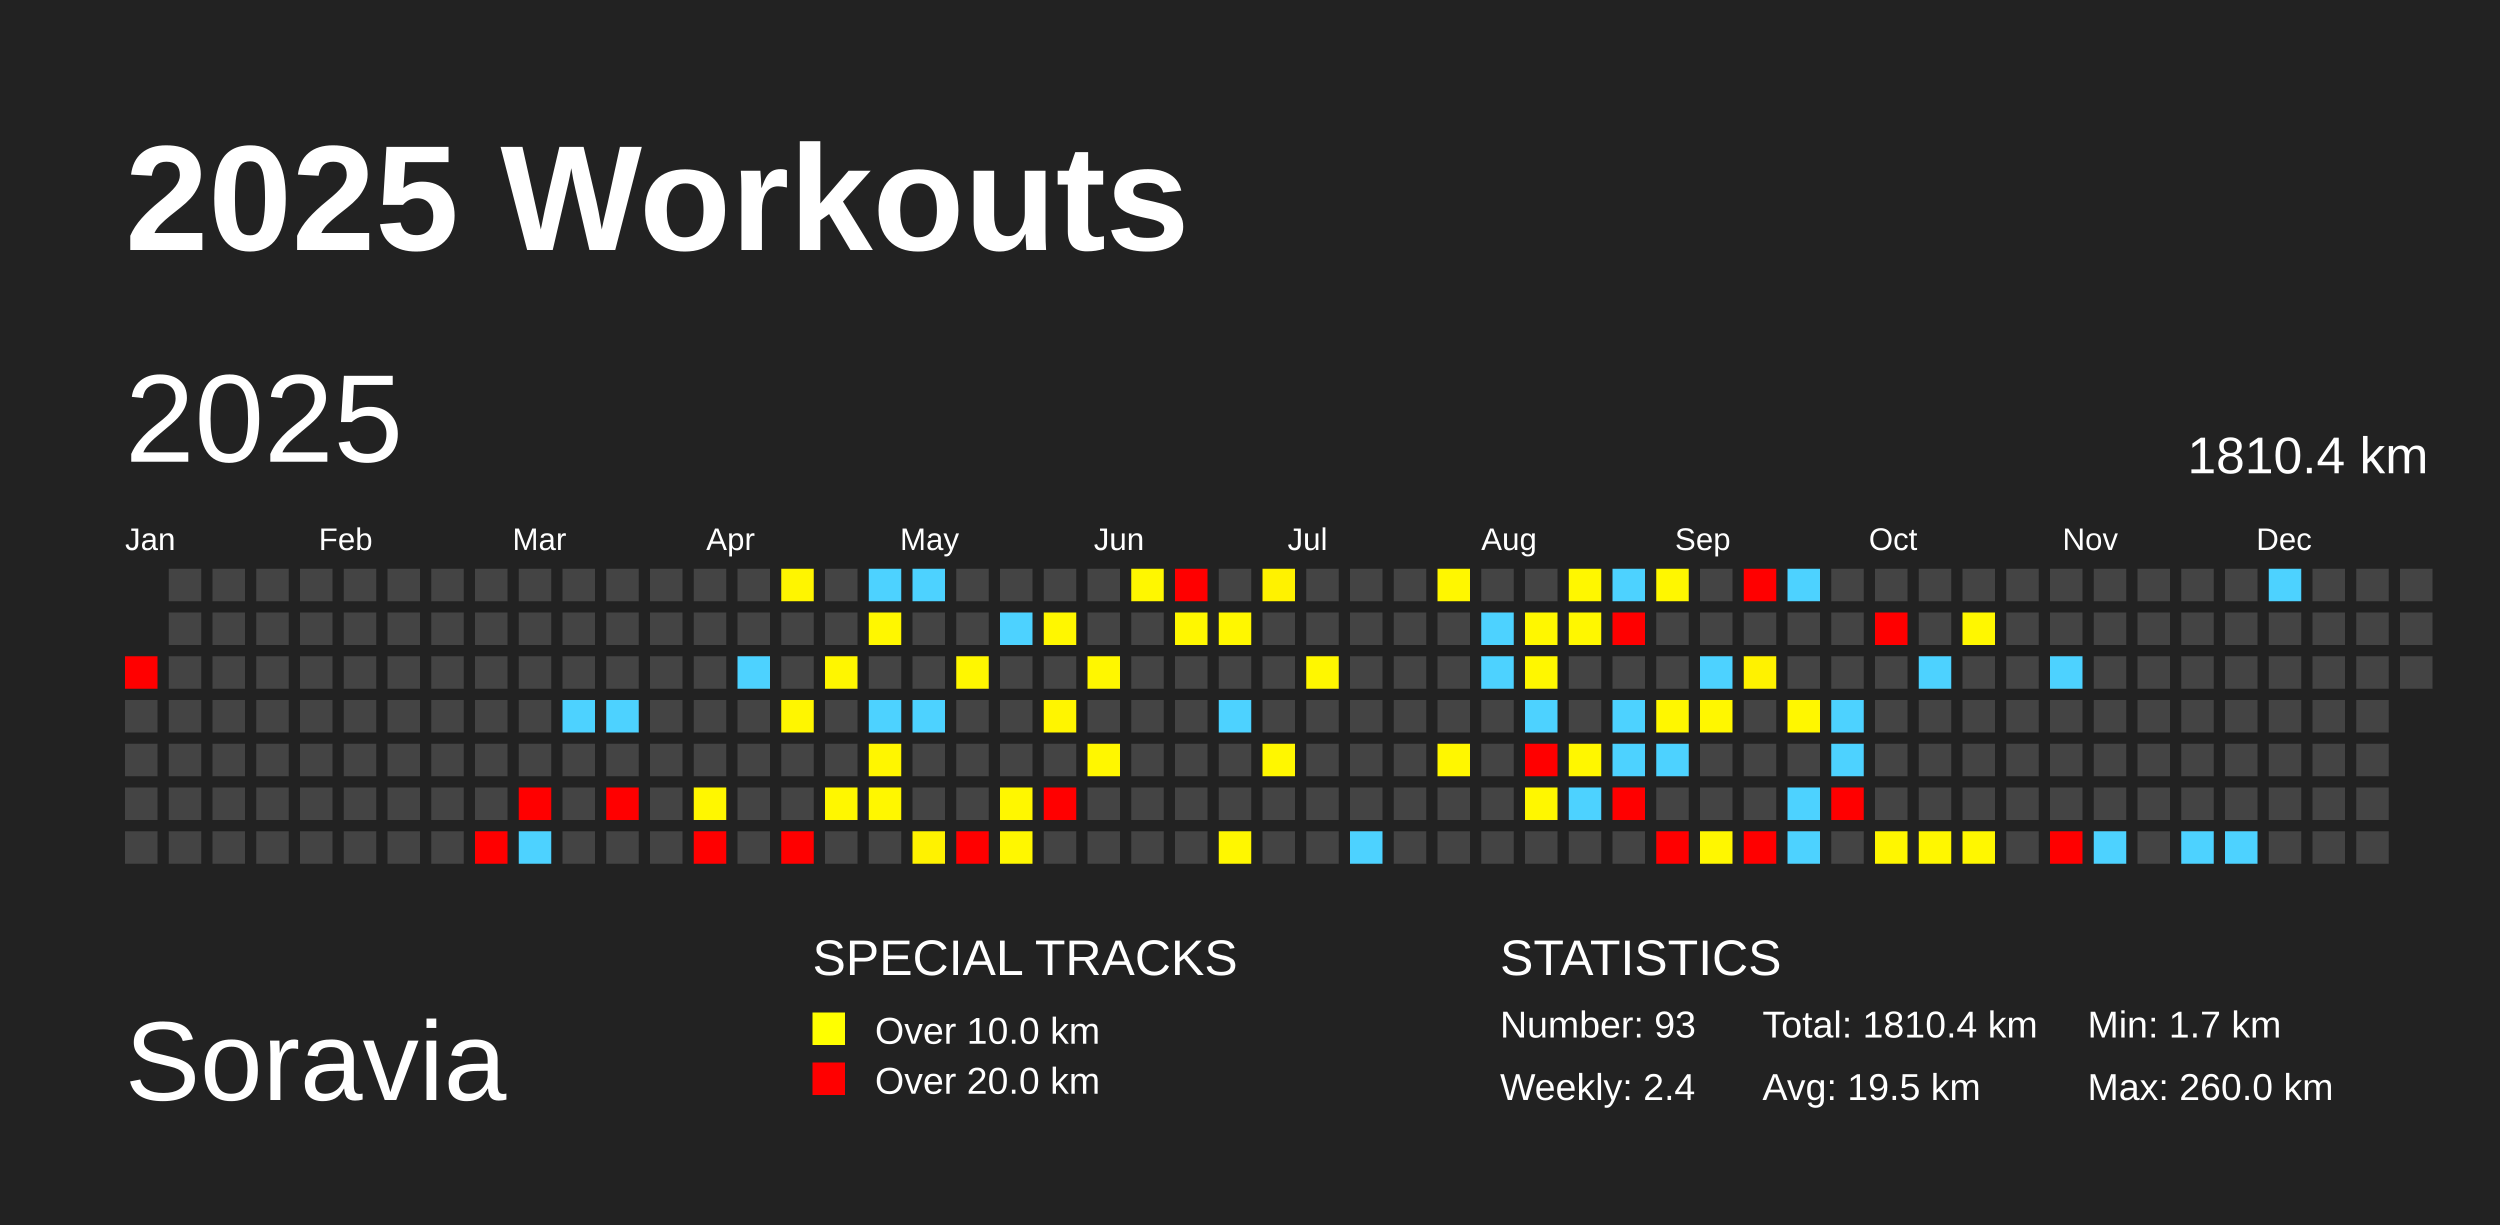
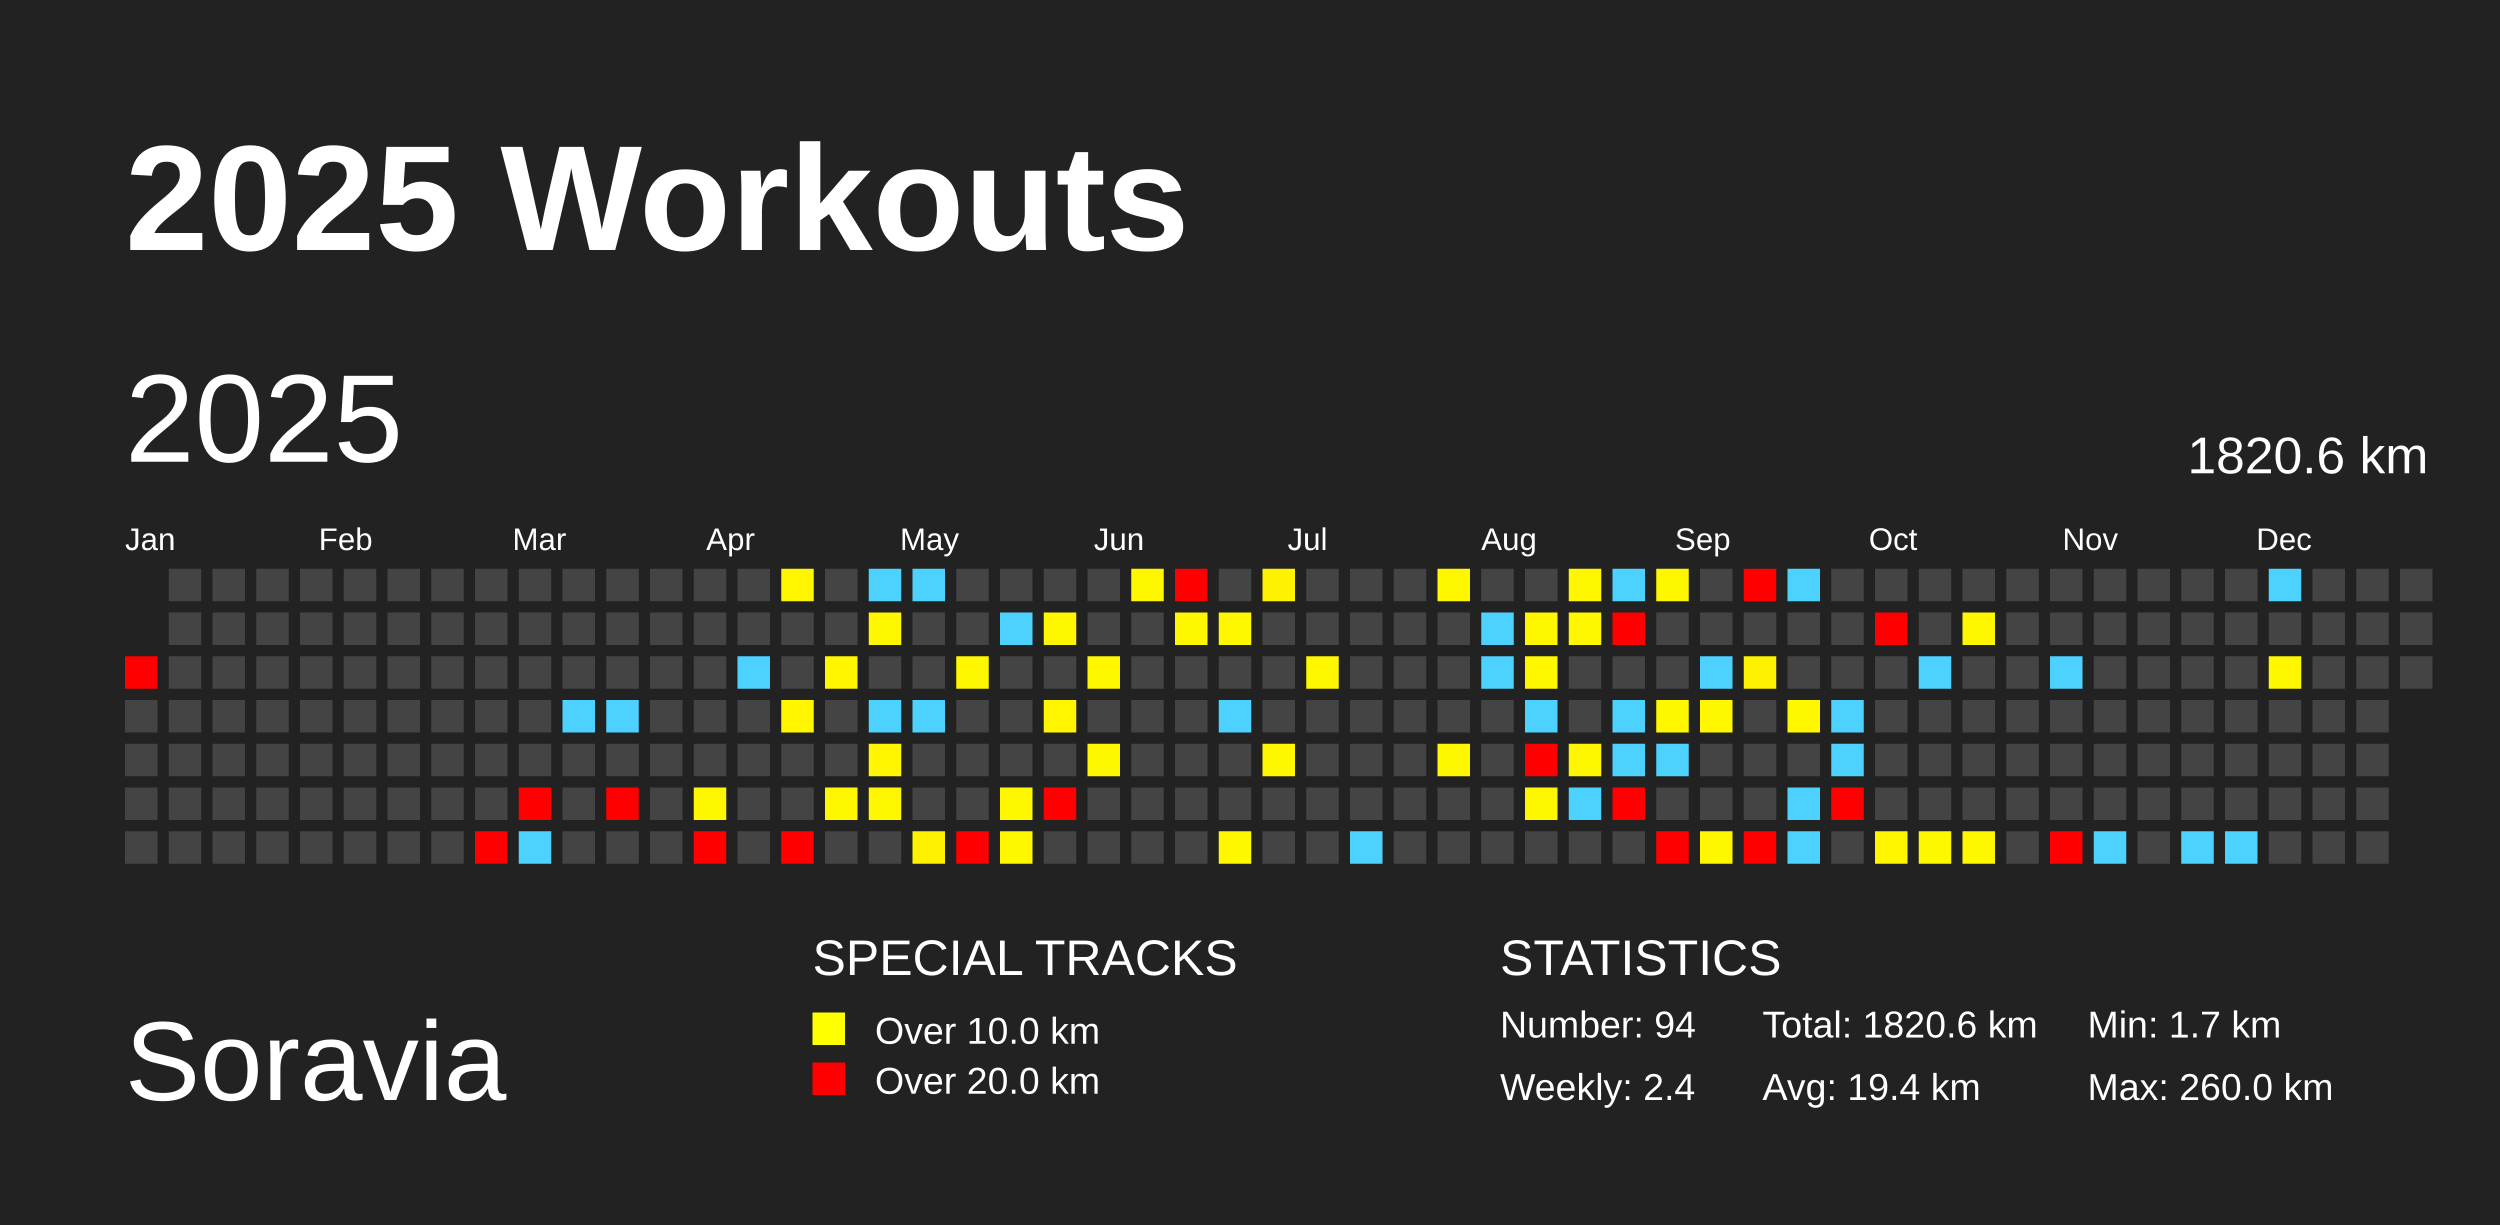
<svg xmlns="http://www.w3.org/2000/svg" baseProfile="full" height="98mm" version="1.1" viewBox="0,0,200,98" width="200mm">
  <defs />
  <rect fill="#222222" height="98" width="200" x="0" y="0" />
  <text fill="#FFFFFF" style="font-size:12px; font-family:Arial; font-weight:bold;" x="10" y="20">2025 Workouts</text>
  <text fill="#FFFFFF" style="font-size:9px; font-family:Arial" x="10" y="88">Soravia</text>
  <text fill="#FFFFFF" style="font-size:4px; font-family:Arial" x="65" y="78">SPECIAL TRACKS</text>
  <rect fill="yellow" height="2.6" width="2.6" x="65" y="81" />
  <text fill="#FFFFFF" style="font-size:3px; font-family:Arial" x="70" y="83.5">Over 10.0 km</text>
  <rect fill="red" height="2.6" width="2.6" x="65" y="85" />
  <text fill="#FFFFFF" style="font-size:3px; font-family:Arial" x="70" y="87.5">Over 20.0 km</text>
  <text fill="#FFFFFF" style="font-size:4px; font-family:Arial" x="120" y="78">STATISTICS</text>
-   <text fill="#FFFFFF" style="font-size:3px; font-family:Arial" x="120" y="83">Number: 93</text>
+   <text fill="#FFFFFF" style="font-size:3px; font-family:Arial" x="120" y="83">Number: 94</text>
  <text fill="#FFFFFF" style="font-size:3px; font-family:Arial" x="120" y="88">Weekly: 2.4</text>
-   <text fill="#FFFFFF" style="font-size:3px; font-family:Arial" x="141" y="83">Total: 1810.4 km</text>
-   <text fill="#FFFFFF" style="font-size:3px; font-family:Arial" x="141" y="88">Avg: 19.5 km</text>
+   <text fill="#FFFFFF" style="font-size:3px; font-family:Arial" x="141" y="83">Total: 1820.6 km</text>
+   <text fill="#FFFFFF" style="font-size:3px; font-family:Arial" x="141" y="88">Avg: 19.4 km</text>
  <text fill="#FFFFFF" style="font-size:3px; font-family:Arial" x="167" y="83">Min: 1.7 km</text>
  <text fill="#FFFFFF" style="font-size:3px; font-family:Arial" x="167" y="88">Max: 260.0 km</text>
  <text dominant-baseline="hanging" fill="#FFFFFF" style="font-size:10.0px; font-family:Arial;" x="10" y="30">2025</text>
-   <text dominant-baseline="hanging" fill="#FFFFFF" style="font-size:4.125px; font-family:Arial;" x="175" y="35">1810.4 km</text>
+   <text dominant-baseline="hanging" fill="#FFFFFF" style="font-size:4.125px; font-family:Arial;" x="175" y="35">1820.6 km</text>
  <text fill="#FFFFFF" style="font-size:2.5px; font-family:Arial" x="10.0" y="44">Jan</text>
  <text fill="#FFFFFF" style="font-size:2.5px; font-family:Arial" x="25.5" y="44">Feb</text>
  <text fill="#FFFFFF" style="font-size:2.5px; font-family:Arial" x="41.0" y="44">Mar</text>
  <text fill="#FFFFFF" style="font-size:2.5px; font-family:Arial" x="56.5" y="44">Apr</text>
  <text fill="#FFFFFF" style="font-size:2.5px; font-family:Arial" x="72.0" y="44">May</text>
  <text fill="#FFFFFF" style="font-size:2.5px; font-family:Arial" x="87.5" y="44">Jun</text>
  <text fill="#FFFFFF" style="font-size:2.5px; font-family:Arial" x="103.0" y="44">Jul</text>
  <text fill="#FFFFFF" style="font-size:2.5px; font-family:Arial" x="118.5" y="44">Aug</text>
  <text fill="#FFFFFF" style="font-size:2.5px; font-family:Arial" x="134.0" y="44">Sep</text>
  <text fill="#FFFFFF" style="font-size:2.5px; font-family:Arial" x="149.5" y="44">Oct</text>
  <text fill="#FFFFFF" style="font-size:2.5px; font-family:Arial" x="165.0" y="44">Nov</text>
  <text fill="#FFFFFF" style="font-size:2.5px; font-family:Arial" x="180.5" y="44">Dec</text>
  <rect fill="red" height="2.6" width="2.6" x="10.0" y="52.5" />
  <rect fill="#444444" height="2.6" width="2.6" x="10.0" y="56.0" />
  <rect fill="#444444" height="2.6" width="2.6" x="10.0" y="59.5" />
  <rect fill="#444444" height="2.6" width="2.6" x="10.0" y="63.0" />
  <rect fill="#444444" height="2.6" width="2.6" x="10.0" y="66.5" />
  <rect fill="#444444" height="2.6" width="2.6" x="13.5" y="45.5" />
  <rect fill="#444444" height="2.6" width="2.6" x="13.5" y="49.0" />
  <rect fill="#444444" height="2.6" width="2.6" x="13.5" y="52.5" />
  <rect fill="#444444" height="2.6" width="2.6" x="13.5" y="56.0" />
  <rect fill="#444444" height="2.6" width="2.6" x="13.5" y="59.5" />
  <rect fill="#444444" height="2.6" width="2.6" x="13.5" y="63.0" />
  <rect fill="#444444" height="2.6" width="2.6" x="13.5" y="66.5" />
  <rect fill="#444444" height="2.6" width="2.6" x="17.0" y="45.5" />
  <rect fill="#444444" height="2.6" width="2.6" x="17.0" y="49.0" />
  <rect fill="#444444" height="2.6" width="2.6" x="17.0" y="52.5" />
  <rect fill="#444444" height="2.6" width="2.6" x="17.0" y="56.0" />
  <rect fill="#444444" height="2.6" width="2.6" x="17.0" y="59.5" />
  <rect fill="#444444" height="2.6" width="2.6" x="17.0" y="63.0" />
  <rect fill="#444444" height="2.6" width="2.6" x="17.0" y="66.5" />
  <rect fill="#444444" height="2.6" width="2.6" x="20.5" y="45.5" />
  <rect fill="#444444" height="2.6" width="2.6" x="20.5" y="49.0" />
  <rect fill="#444444" height="2.6" width="2.6" x="20.5" y="52.5" />
  <rect fill="#444444" height="2.6" width="2.6" x="20.5" y="56.0" />
  <rect fill="#444444" height="2.6" width="2.6" x="20.5" y="59.5" />
  <rect fill="#444444" height="2.6" width="2.6" x="20.5" y="63.0" />
  <rect fill="#444444" height="2.6" width="2.6" x="20.5" y="66.5" />
  <rect fill="#444444" height="2.6" width="2.6" x="24.0" y="45.5" />
  <rect fill="#444444" height="2.6" width="2.6" x="24.0" y="49.0" />
  <rect fill="#444444" height="2.6" width="2.6" x="24.0" y="52.5" />
  <rect fill="#444444" height="2.6" width="2.6" x="24.0" y="56.0" />
  <rect fill="#444444" height="2.6" width="2.6" x="24.0" y="59.5" />
  <rect fill="#444444" height="2.6" width="2.6" x="24.0" y="63.0" />
  <rect fill="#444444" height="2.6" width="2.6" x="24.0" y="66.5" />
  <rect fill="#444444" height="2.6" width="2.6" x="27.5" y="45.5" />
  <rect fill="#444444" height="2.6" width="2.6" x="27.5" y="49.0" />
  <rect fill="#444444" height="2.6" width="2.6" x="27.5" y="52.5" />
  <rect fill="#444444" height="2.6" width="2.6" x="27.5" y="56.0" />
  <rect fill="#444444" height="2.6" width="2.6" x="27.5" y="59.5" />
  <rect fill="#444444" height="2.6" width="2.6" x="27.5" y="63.0" />
  <rect fill="#444444" height="2.6" width="2.6" x="27.5" y="66.5" />
  <rect fill="#444444" height="2.6" width="2.6" x="31.0" y="45.5" />
  <rect fill="#444444" height="2.6" width="2.6" x="31.0" y="49.0" />
  <rect fill="#444444" height="2.6" width="2.6" x="31.0" y="52.5" />
  <rect fill="#444444" height="2.6" width="2.6" x="31.0" y="56.0" />
  <rect fill="#444444" height="2.6" width="2.6" x="31.0" y="59.5" />
  <rect fill="#444444" height="2.6" width="2.6" x="31.0" y="63.0" />
  <rect fill="#444444" height="2.6" width="2.6" x="31.0" y="66.5" />
  <rect fill="#444444" height="2.6" width="2.6" x="34.5" y="45.5" />
  <rect fill="#444444" height="2.6" width="2.6" x="34.5" y="49.0" />
  <rect fill="#444444" height="2.6" width="2.6" x="34.5" y="52.5" />
  <rect fill="#444444" height="2.6" width="2.6" x="34.5" y="56.0" />
  <rect fill="#444444" height="2.6" width="2.6" x="34.5" y="59.5" />
  <rect fill="#444444" height="2.6" width="2.6" x="34.5" y="63.0" />
  <rect fill="#444444" height="2.6" width="2.6" x="34.5" y="66.5" />
  <rect fill="#444444" height="2.6" width="2.6" x="38.0" y="45.5" />
  <rect fill="#444444" height="2.6" width="2.6" x="38.0" y="49.0" />
  <rect fill="#444444" height="2.6" width="2.6" x="38.0" y="52.5" />
  <rect fill="#444444" height="2.6" width="2.6" x="38.0" y="56.0" />
  <rect fill="#444444" height="2.6" width="2.6" x="38.0" y="59.5" />
  <rect fill="#444444" height="2.6" width="2.6" x="38.0" y="63.0" />
  <rect fill="red" height="2.6" width="2.6" x="38.0" y="66.5" />
  <rect fill="#444444" height="2.6" width="2.6" x="41.5" y="45.5" />
  <rect fill="#444444" height="2.6" width="2.6" x="41.5" y="49.0" />
  <rect fill="#444444" height="2.6" width="2.6" x="41.5" y="52.5" />
  <rect fill="#444444" height="2.6" width="2.6" x="41.5" y="56.0" />
  <rect fill="#444444" height="2.6" width="2.6" x="41.5" y="59.5" />
  <rect fill="red" height="2.6" width="2.6" x="41.5" y="63.0" />
  <rect fill="#4dd2ff" height="2.6" width="2.6" x="41.5" y="66.5" />
  <rect fill="#444444" height="2.6" width="2.6" x="45.0" y="45.5" />
  <rect fill="#444444" height="2.6" width="2.6" x="45.0" y="49.0" />
  <rect fill="#444444" height="2.6" width="2.6" x="45.0" y="52.5" />
  <rect fill="#4dd2ff" height="2.6" width="2.6" x="45.0" y="56.0" />
  <rect fill="#444444" height="2.6" width="2.6" x="45.0" y="59.5" />
  <rect fill="#444444" height="2.6" width="2.6" x="45.0" y="63.0" />
  <rect fill="#444444" height="2.6" width="2.6" x="45.0" y="66.5" />
  <rect fill="#444444" height="2.6" width="2.6" x="48.5" y="45.5" />
  <rect fill="#444444" height="2.6" width="2.6" x="48.5" y="49.0" />
  <rect fill="#444444" height="2.6" width="2.6" x="48.5" y="52.5" />
  <rect fill="#4dd2ff" height="2.6" width="2.6" x="48.5" y="56.0" />
  <rect fill="#444444" height="2.6" width="2.6" x="48.5" y="59.5" />
  <rect fill="red" height="2.6" width="2.6" x="48.5" y="63.0" />
  <rect fill="#444444" height="2.6" width="2.6" x="48.5" y="66.5" />
  <rect fill="#444444" height="2.6" width="2.6" x="52.0" y="45.5" />
  <rect fill="#444444" height="2.6" width="2.6" x="52.0" y="49.0" />
  <rect fill="#444444" height="2.6" width="2.6" x="52.0" y="52.5" />
  <rect fill="#444444" height="2.6" width="2.6" x="52.0" y="56.0" />
  <rect fill="#444444" height="2.6" width="2.6" x="52.0" y="59.5" />
  <rect fill="#444444" height="2.6" width="2.6" x="52.0" y="63.0" />
  <rect fill="#444444" height="2.6" width="2.6" x="52.0" y="66.5" />
  <rect fill="#444444" height="2.6" width="2.6" x="55.5" y="45.5" />
  <rect fill="#444444" height="2.6" width="2.6" x="55.5" y="49.0" />
  <rect fill="#444444" height="2.6" width="2.6" x="55.5" y="52.5" />
  <rect fill="#444444" height="2.6" width="2.6" x="55.5" y="56.0" />
  <rect fill="#444444" height="2.6" width="2.6" x="55.5" y="59.5" />
  <rect fill="#fff700" height="2.6" width="2.6" x="55.5" y="63.0" />
  <rect fill="red" height="2.6" width="2.6" x="55.5" y="66.5" />
  <rect fill="#444444" height="2.6" width="2.6" x="59.0" y="45.5" />
  <rect fill="#444444" height="2.6" width="2.6" x="59.0" y="49.0" />
  <rect fill="#4dd2ff" height="2.6" width="2.6" x="59.0" y="52.5" />
  <rect fill="#444444" height="2.6" width="2.6" x="59.0" y="56.0" />
  <rect fill="#444444" height="2.6" width="2.6" x="59.0" y="59.5" />
  <rect fill="#444444" height="2.6" width="2.6" x="59.0" y="63.0" />
  <rect fill="#444444" height="2.6" width="2.6" x="59.0" y="66.5" />
  <rect fill="#fff500" height="2.6" width="2.6" x="62.5" y="45.5" />
  <rect fill="#444444" height="2.6" width="2.6" x="62.5" y="49.0" />
  <rect fill="#444444" height="2.6" width="2.6" x="62.5" y="52.5" />
  <rect fill="#fff600" height="2.6" width="2.6" x="62.5" y="56.0" />
  <rect fill="#444444" height="2.6" width="2.6" x="62.5" y="59.5" />
  <rect fill="#444444" height="2.6" width="2.6" x="62.5" y="63.0" />
  <rect fill="red" height="2.6" width="2.6" x="62.5" y="66.5" />
  <rect fill="#444444" height="2.6" width="2.6" x="66.0" y="45.5" />
  <rect fill="#444444" height="2.6" width="2.6" x="66.0" y="49.0" />
  <rect fill="#fff600" height="2.6" width="2.6" x="66.0" y="52.5" />
  <rect fill="#444444" height="2.6" width="2.6" x="66.0" y="56.0" />
  <rect fill="#444444" height="2.6" width="2.6" x="66.0" y="59.5" />
  <rect fill="#fff700" height="2.6" width="2.6" x="66.0" y="63.0" />
  <rect fill="#444444" height="2.6" width="2.6" x="66.0" y="66.5" />
  <rect fill="#4dd2ff" height="2.6" width="2.6" x="69.5" y="45.5" />
  <rect fill="#fff700" height="2.6" width="2.6" x="69.5" y="49.0" />
  <rect fill="#444444" height="2.6" width="2.6" x="69.5" y="52.5" />
  <rect fill="#4dd2ff" height="2.6" width="2.6" x="69.5" y="56.0" />
  <rect fill="#fff600" height="2.6" width="2.6" x="69.5" y="59.5" />
  <rect fill="#fff700" height="2.6" width="2.6" x="69.5" y="63.0" />
  <rect fill="#444444" height="2.6" width="2.6" x="69.5" y="66.5" />
  <rect fill="#4dd2ff" height="2.6" width="2.6" x="73.0" y="45.5" />
  <rect fill="#444444" height="2.6" width="2.6" x="73.0" y="49.0" />
  <rect fill="#444444" height="2.6" width="2.6" x="73.0" y="52.5" />
  <rect fill="#4dd2ff" height="2.6" width="2.6" x="73.0" y="56.0" />
  <rect fill="#444444" height="2.6" width="2.6" x="73.0" y="59.5" />
  <rect fill="#444444" height="2.6" width="2.6" x="73.0" y="63.0" />
  <rect fill="#fff200" height="2.6" width="2.6" x="73.0" y="66.5" />
  <rect fill="#444444" height="2.6" width="2.6" x="76.5" y="45.5" />
  <rect fill="#444444" height="2.6" width="2.6" x="76.5" y="49.0" />
  <rect fill="#fff700" height="2.6" width="2.6" x="76.5" y="52.5" />
  <rect fill="#444444" height="2.6" width="2.6" x="76.5" y="56.0" />
  <rect fill="#444444" height="2.6" width="2.6" x="76.5" y="59.5" />
  <rect fill="#444444" height="2.6" width="2.6" x="76.5" y="63.0" />
  <rect fill="red" height="2.6" width="2.6" x="76.5" y="66.5" />
  <rect fill="#444444" height="2.6" width="2.6" x="80.0" y="45.5" />
  <rect fill="#4dd2ff" height="2.6" width="2.6" x="80.0" y="49.0" />
  <rect fill="#444444" height="2.6" width="2.6" x="80.0" y="52.5" />
  <rect fill="#444444" height="2.6" width="2.6" x="80.0" y="56.0" />
  <rect fill="#444444" height="2.6" width="2.6" x="80.0" y="59.5" />
  <rect fill="#fff700" height="2.6" width="2.6" x="80.0" y="63.0" />
  <rect fill="#fff700" height="2.6" width="2.6" x="80.0" y="66.5" />
  <rect fill="#444444" height="2.6" width="2.6" x="83.5" y="45.5" />
  <rect fill="#fff700" height="2.6" width="2.6" x="83.5" y="49.0" />
  <rect fill="#444444" height="2.6" width="2.6" x="83.5" y="52.5" />
  <rect fill="#fff500" height="2.6" width="2.6" x="83.5" y="56.0" />
  <rect fill="#444444" height="2.6" width="2.6" x="83.5" y="59.5" />
  <rect fill="red" height="2.6" width="2.6" x="83.5" y="63.0" />
  <rect fill="#444444" height="2.6" width="2.6" x="83.5" y="66.5" />
  <rect fill="#444444" height="2.6" width="2.6" x="87.0" y="45.5" />
  <rect fill="#444444" height="2.6" width="2.6" x="87.0" y="49.0" />
  <rect fill="#fff700" height="2.6" width="2.6" x="87.0" y="52.5" />
  <rect fill="#444444" height="2.6" width="2.6" x="87.0" y="56.0" />
  <rect fill="#fff700" height="2.6" width="2.6" x="87.0" y="59.5" />
  <rect fill="#444444" height="2.6" width="2.6" x="87.0" y="63.0" />
  <rect fill="#444444" height="2.6" width="2.6" x="87.0" y="66.5" />
  <rect fill="#fff700" height="2.6" width="2.6" x="90.5" y="45.5" />
  <rect fill="#444444" height="2.6" width="2.6" x="90.5" y="49.0" />
  <rect fill="#444444" height="2.6" width="2.6" x="90.5" y="52.5" />
  <rect fill="#444444" height="2.6" width="2.6" x="90.5" y="56.0" />
  <rect fill="#444444" height="2.6" width="2.6" x="90.5" y="59.5" />
  <rect fill="#444444" height="2.6" width="2.6" x="90.5" y="63.0" />
  <rect fill="#444444" height="2.6" width="2.6" x="90.5" y="66.5" />
  <rect fill="red" height="2.6" width="2.6" x="94.0" y="45.5" />
  <rect fill="#fff700" height="2.6" width="2.6" x="94.0" y="49.0" />
  <rect fill="#444444" height="2.6" width="2.6" x="94.0" y="52.5" />
  <rect fill="#444444" height="2.6" width="2.6" x="94.0" y="56.0" />
  <rect fill="#444444" height="2.6" width="2.6" x="94.0" y="59.5" />
  <rect fill="#444444" height="2.6" width="2.6" x="94.0" y="63.0" />
  <rect fill="#444444" height="2.6" width="2.6" x="94.0" y="66.5" />
  <rect fill="#444444" height="2.6" width="2.6" x="97.5" y="45.5" />
  <rect fill="#fff700" height="2.6" width="2.6" x="97.5" y="49.0" />
  <rect fill="#444444" height="2.6" width="2.6" x="97.5" y="52.5" />
  <rect fill="#4dd2ff" height="2.6" width="2.6" x="97.5" y="56.0" />
  <rect fill="#444444" height="2.6" width="2.6" x="97.5" y="59.5" />
  <rect fill="#444444" height="2.6" width="2.6" x="97.5" y="63.0" />
  <rect fill="#fff700" height="2.6" width="2.6" x="97.5" y="66.5" />
  <rect fill="#fff200" height="2.6" width="2.6" x="101.0" y="45.5" />
  <rect fill="#444444" height="2.6" width="2.6" x="101.0" y="49.0" />
  <rect fill="#444444" height="2.6" width="2.6" x="101.0" y="52.5" />
  <rect fill="#444444" height="2.6" width="2.6" x="101.0" y="56.0" />
  <rect fill="#fff700" height="2.6" width="2.6" x="101.0" y="59.5" />
  <rect fill="#444444" height="2.6" width="2.6" x="101.0" y="63.0" />
  <rect fill="#444444" height="2.6" width="2.6" x="101.0" y="66.5" />
  <rect fill="#444444" height="2.6" width="2.6" x="104.5" y="45.5" />
  <rect fill="#444444" height="2.6" width="2.6" x="104.5" y="49.0" />
  <rect fill="#fff700" height="2.6" width="2.6" x="104.5" y="52.5" />
  <rect fill="#444444" height="2.6" width="2.6" x="104.5" y="56.0" />
  <rect fill="#444444" height="2.6" width="2.6" x="104.5" y="59.5" />
  <rect fill="#444444" height="2.6" width="2.6" x="104.5" y="63.0" />
  <rect fill="#444444" height="2.6" width="2.6" x="104.5" y="66.5" />
  <rect fill="#444444" height="2.6" width="2.6" x="108.0" y="45.5" />
  <rect fill="#444444" height="2.6" width="2.6" x="108.0" y="49.0" />
  <rect fill="#444444" height="2.6" width="2.6" x="108.0" y="52.5" />
  <rect fill="#444444" height="2.6" width="2.6" x="108.0" y="56.0" />
  <rect fill="#444444" height="2.6" width="2.6" x="108.0" y="59.5" />
  <rect fill="#444444" height="2.6" width="2.6" x="108.0" y="63.0" />
  <rect fill="#4dd2ff" height="2.6" width="2.6" x="108.0" y="66.5" />
  <rect fill="#444444" height="2.6" width="2.6" x="111.5" y="45.5" />
  <rect fill="#444444" height="2.6" width="2.6" x="111.5" y="49.0" />
  <rect fill="#444444" height="2.6" width="2.6" x="111.5" y="52.5" />
  <rect fill="#444444" height="2.6" width="2.6" x="111.5" y="56.0" />
  <rect fill="#444444" height="2.6" width="2.6" x="111.5" y="59.5" />
  <rect fill="#444444" height="2.6" width="2.6" x="111.5" y="63.0" />
  <rect fill="#444444" height="2.6" width="2.6" x="111.5" y="66.5" />
  <rect fill="#fff700" height="2.6" width="2.6" x="115.0" y="45.5" />
  <rect fill="#444444" height="2.6" width="2.6" x="115.0" y="49.0" />
  <rect fill="#444444" height="2.6" width="2.6" x="115.0" y="52.5" />
  <rect fill="#444444" height="2.6" width="2.6" x="115.0" y="56.0" />
  <rect fill="#fff700" height="2.6" width="2.6" x="115.0" y="59.5" />
  <rect fill="#444444" height="2.6" width="2.6" x="115.0" y="63.0" />
  <rect fill="#444444" height="2.6" width="2.6" x="115.0" y="66.5" />
  <rect fill="#444444" height="2.6" width="2.6" x="118.5" y="45.5" />
  <rect fill="#4dd2ff" height="2.6" width="2.6" x="118.5" y="49.0" />
  <rect fill="#4dd2ff" height="2.6" width="2.6" x="118.5" y="52.5" />
  <rect fill="#444444" height="2.6" width="2.6" x="118.5" y="56.0" />
  <rect fill="#444444" height="2.6" width="2.6" x="118.5" y="59.5" />
  <rect fill="#444444" height="2.6" width="2.6" x="118.5" y="63.0" />
  <rect fill="#444444" height="2.6" width="2.6" x="118.5" y="66.5" />
  <rect fill="#444444" height="2.6" width="2.6" x="122.0" y="45.5" />
  <rect fill="#fff700" height="2.6" width="2.6" x="122.0" y="49.0" />
  <rect fill="#fff700" height="2.6" width="2.6" x="122.0" y="52.5" />
  <rect fill="#4dd2ff" height="2.6" width="2.6" x="122.0" y="56.0" />
  <rect fill="red" height="2.6" width="2.6" x="122.0" y="59.5" />
  <rect fill="#fff700" height="2.6" width="2.6" x="122.0" y="63.0" />
  <rect fill="#444444" height="2.6" width="2.6" x="122.0" y="66.5" />
  <rect fill="#fff700" height="2.6" width="2.6" x="125.5" y="45.5" />
  <rect fill="#fff700" height="2.6" width="2.6" x="125.5" y="49.0" />
  <rect fill="#444444" height="2.6" width="2.6" x="125.5" y="52.5" />
  <rect fill="#444444" height="2.6" width="2.6" x="125.5" y="56.0" />
  <rect fill="#fff700" height="2.6" width="2.6" x="125.5" y="59.5" />
  <rect fill="#4dd2ff" height="2.6" width="2.6" x="125.5" y="63.0" />
  <rect fill="#444444" height="2.6" width="2.6" x="125.5" y="66.5" />
  <rect fill="#4dd2ff" height="2.6" width="2.6" x="129.0" y="45.5" />
  <rect fill="red" height="2.6" width="2.6" x="129.0" y="49.0" />
  <rect fill="#444444" height="2.6" width="2.6" x="129.0" y="52.5" />
  <rect fill="#4dd2ff" height="2.6" width="2.6" x="129.0" y="56.0" />
  <rect fill="#4dd2ff" height="2.6" width="2.6" x="129.0" y="59.5" />
  <rect fill="red" height="2.6" width="2.6" x="129.0" y="63.0" />
  <rect fill="#444444" height="2.6" width="2.6" x="129.0" y="66.5" />
  <rect fill="#fff700" height="2.6" width="2.6" x="132.5" y="45.5" />
  <rect fill="#444444" height="2.6" width="2.6" x="132.5" y="49.0" />
  <rect fill="#444444" height="2.6" width="2.6" x="132.5" y="52.5" />
  <rect fill="#fff700" height="2.6" width="2.6" x="132.5" y="56.0" />
  <rect fill="#4dd2ff" height="2.6" width="2.6" x="132.5" y="59.5" />
  <rect fill="#444444" height="2.6" width="2.6" x="132.5" y="63.0" />
  <rect fill="red" height="2.6" width="2.6" x="132.5" y="66.5" />
  <rect fill="#444444" height="2.6" width="2.6" x="136.0" y="45.5" />
  <rect fill="#444444" height="2.6" width="2.6" x="136.0" y="49.0" />
  <rect fill="#4dd2ff" height="2.6" width="2.6" x="136.0" y="52.5" />
  <rect fill="#fff700" height="2.6" width="2.6" x="136.0" y="56.0" />
  <rect fill="#444444" height="2.6" width="2.6" x="136.0" y="59.5" />
  <rect fill="#444444" height="2.6" width="2.6" x="136.0" y="63.0" />
  <rect fill="#fff700" height="2.6" width="2.6" x="136.0" y="66.5" />
  <rect fill="red" height="2.6" width="2.6" x="139.5" y="45.5" />
  <rect fill="#444444" height="2.6" width="2.6" x="139.5" y="49.0" />
  <rect fill="#fff200" height="2.6" width="2.6" x="139.5" y="52.5" />
  <rect fill="#444444" height="2.6" width="2.6" x="139.5" y="56.0" />
  <rect fill="#444444" height="2.6" width="2.6" x="139.5" y="59.5" />
  <rect fill="#444444" height="2.6" width="2.6" x="139.5" y="63.0" />
  <rect fill="red" height="2.6" width="2.6" x="139.5" y="66.5" />
  <rect fill="#4dd2ff" height="2.6" width="2.6" x="143.0" y="45.5" />
  <rect fill="#444444" height="2.6" width="2.6" x="143.0" y="49.0" />
  <rect fill="#444444" height="2.6" width="2.6" x="143.0" y="52.5" />
  <rect fill="#fff700" height="2.6" width="2.6" x="143.0" y="56.0" />
  <rect fill="#444444" height="2.6" width="2.6" x="143.0" y="59.5" />
  <rect fill="#4dd2ff" height="2.6" width="2.6" x="143.0" y="63.0" />
  <rect fill="#4dd2ff" height="2.6" width="2.6" x="143.0" y="66.5" />
  <rect fill="#444444" height="2.6" width="2.6" x="146.5" y="45.5" />
  <rect fill="#444444" height="2.6" width="2.6" x="146.5" y="49.0" />
  <rect fill="#444444" height="2.6" width="2.6" x="146.5" y="52.5" />
  <rect fill="#4dd2ff" height="2.6" width="2.6" x="146.5" y="56.0" />
  <rect fill="#4dd2ff" height="2.6" width="2.6" x="146.5" y="59.5" />
  <rect fill="red" height="2.6" width="2.6" x="146.5" y="63.0" />
  <rect fill="#444444" height="2.6" width="2.6" x="146.5" y="66.5" />
  <rect fill="#444444" height="2.6" width="2.6" x="150.0" y="45.5" />
  <rect fill="red" height="2.6" width="2.6" x="150.0" y="49.0" />
  <rect fill="#444444" height="2.6" width="2.6" x="150.0" y="52.5" />
  <rect fill="#444444" height="2.6" width="2.6" x="150.0" y="56.0" />
  <rect fill="#444444" height="2.6" width="2.6" x="150.0" y="59.5" />
  <rect fill="#444444" height="2.6" width="2.6" x="150.0" y="63.0" />
  <rect fill="#fff600" height="2.6" width="2.6" x="150.0" y="66.5" />
  <rect fill="#444444" height="2.6" width="2.6" x="153.5" y="45.5" />
  <rect fill="#444444" height="2.6" width="2.6" x="153.5" y="49.0" />
  <rect fill="#4dd2ff" height="2.6" width="2.6" x="153.5" y="52.5" />
  <rect fill="#444444" height="2.6" width="2.6" x="153.5" y="56.0" />
  <rect fill="#444444" height="2.6" width="2.6" x="153.5" y="59.5" />
  <rect fill="#444444" height="2.6" width="2.6" x="153.5" y="63.0" />
  <rect fill="#fff700" height="2.6" width="2.6" x="153.5" y="66.5" />
  <rect fill="#444444" height="2.6" width="2.6" x="157.0" y="45.5" />
  <rect fill="#fff700" height="2.6" width="2.6" x="157.0" y="49.0" />
  <rect fill="#444444" height="2.6" width="2.6" x="157.0" y="52.5" />
  <rect fill="#444444" height="2.6" width="2.6" x="157.0" y="56.0" />
  <rect fill="#444444" height="2.6" width="2.6" x="157.0" y="59.5" />
  <rect fill="#444444" height="2.6" width="2.6" x="157.0" y="63.0" />
  <rect fill="#fff700" height="2.6" width="2.6" x="157.0" y="66.5" />
  <rect fill="#444444" height="2.6" width="2.6" x="160.5" y="45.5" />
  <rect fill="#444444" height="2.6" width="2.6" x="160.5" y="49.0" />
  <rect fill="#444444" height="2.6" width="2.6" x="160.5" y="52.5" />
  <rect fill="#444444" height="2.6" width="2.6" x="160.5" y="56.0" />
  <rect fill="#444444" height="2.6" width="2.6" x="160.5" y="59.5" />
  <rect fill="#444444" height="2.6" width="2.6" x="160.5" y="63.0" />
  <rect fill="#444444" height="2.6" width="2.6" x="160.5" y="66.5" />
  <rect fill="#444444" height="2.6" width="2.6" x="164.0" y="45.5" />
  <rect fill="#444444" height="2.6" width="2.6" x="164.0" y="49.0" />
  <rect fill="#4dd2ff" height="2.6" width="2.6" x="164.0" y="52.5" />
  <rect fill="#444444" height="2.6" width="2.6" x="164.0" y="56.0" />
  <rect fill="#444444" height="2.6" width="2.6" x="164.0" y="59.5" />
  <rect fill="#444444" height="2.6" width="2.6" x="164.0" y="63.0" />
  <rect fill="red" height="2.6" width="2.6" x="164.0" y="66.5" />
  <rect fill="#444444" height="2.6" width="2.6" x="167.5" y="45.5" />
  <rect fill="#444444" height="2.6" width="2.6" x="167.5" y="49.0" />
  <rect fill="#444444" height="2.6" width="2.6" x="167.5" y="52.5" />
  <rect fill="#444444" height="2.6" width="2.6" x="167.5" y="56.0" />
  <rect fill="#444444" height="2.6" width="2.6" x="167.5" y="59.5" />
  <rect fill="#444444" height="2.6" width="2.6" x="167.5" y="63.0" />
  <rect fill="#4dd2ff" height="2.6" width="2.6" x="167.5" y="66.5" />
  <rect fill="#444444" height="2.6" width="2.6" x="171.0" y="45.5" />
  <rect fill="#444444" height="2.6" width="2.6" x="171.0" y="49.0" />
  <rect fill="#444444" height="2.6" width="2.6" x="171.0" y="52.5" />
  <rect fill="#444444" height="2.6" width="2.6" x="171.0" y="56.0" />
  <rect fill="#444444" height="2.6" width="2.6" x="171.0" y="59.5" />
  <rect fill="#444444" height="2.6" width="2.6" x="171.0" y="63.0" />
  <rect fill="#444444" height="2.6" width="2.6" x="171.0" y="66.5" />
  <rect fill="#444444" height="2.6" width="2.6" x="174.5" y="45.5" />
  <rect fill="#444444" height="2.6" width="2.6" x="174.5" y="49.0" />
  <rect fill="#444444" height="2.6" width="2.6" x="174.5" y="52.5" />
  <rect fill="#444444" height="2.6" width="2.6" x="174.5" y="56.0" />
  <rect fill="#444444" height="2.6" width="2.6" x="174.5" y="59.5" />
  <rect fill="#444444" height="2.6" width="2.6" x="174.5" y="63.0" />
  <rect fill="#4dd2ff" height="2.6" width="2.6" x="174.5" y="66.5" />
  <rect fill="#444444" height="2.6" width="2.6" x="178.0" y="45.5" />
  <rect fill="#444444" height="2.6" width="2.6" x="178.0" y="49.0" />
  <rect fill="#444444" height="2.6" width="2.6" x="178.0" y="52.5" />
  <rect fill="#444444" height="2.6" width="2.6" x="178.0" y="56.0" />
  <rect fill="#444444" height="2.6" width="2.6" x="178.0" y="59.5" />
  <rect fill="#444444" height="2.6" width="2.6" x="178.0" y="63.0" />
  <rect fill="#4dd2ff" height="2.6" width="2.6" x="178.0" y="66.5" />
  <rect fill="#4dd2ff" height="2.6" width="2.6" x="181.5" y="45.5" />
  <rect fill="#444444" height="2.6" width="2.6" x="181.5" y="49.0" />
-   <rect fill="#444444" height="2.6" width="2.6" x="181.5" y="52.5" />
+   <rect fill="#fff700" height="2.6" width="2.6" x="181.5" y="52.5" />
  <rect fill="#444444" height="2.6" width="2.6" x="181.5" y="56.0" />
  <rect fill="#444444" height="2.6" width="2.6" x="181.5" y="59.5" />
  <rect fill="#444444" height="2.6" width="2.6" x="181.5" y="63.0" />
  <rect fill="#444444" height="2.6" width="2.6" x="181.5" y="66.5" />
  <rect fill="#444444" height="2.6" width="2.6" x="185.0" y="45.5" />
  <rect fill="#444444" height="2.6" width="2.6" x="185.0" y="49.0" />
  <rect fill="#444444" height="2.6" width="2.6" x="185.0" y="52.5" />
  <rect fill="#444444" height="2.6" width="2.6" x="185.0" y="56.0" />
  <rect fill="#444444" height="2.6" width="2.6" x="185.0" y="59.5" />
  <rect fill="#444444" height="2.6" width="2.6" x="185.0" y="63.0" />
  <rect fill="#444444" height="2.6" width="2.6" x="185.0" y="66.5" />
  <rect fill="#444444" height="2.6" width="2.6" x="188.5" y="45.5" />
  <rect fill="#444444" height="2.6" width="2.6" x="188.5" y="49.0" />
  <rect fill="#444444" height="2.6" width="2.6" x="188.5" y="52.5" />
  <rect fill="#444444" height="2.6" width="2.6" x="188.5" y="56.0" />
  <rect fill="#444444" height="2.6" width="2.6" x="188.5" y="59.5" />
  <rect fill="#444444" height="2.6" width="2.6" x="188.5" y="63.0" />
  <rect fill="#444444" height="2.6" width="2.6" x="188.5" y="66.5" />
  <rect fill="#444444" height="2.6" width="2.6" x="192.0" y="45.5" />
  <rect fill="#444444" height="2.6" width="2.6" x="192.0" y="49.0" />
  <rect fill="#444444" height="2.6" width="2.6" x="192.0" y="52.5" />
</svg>
